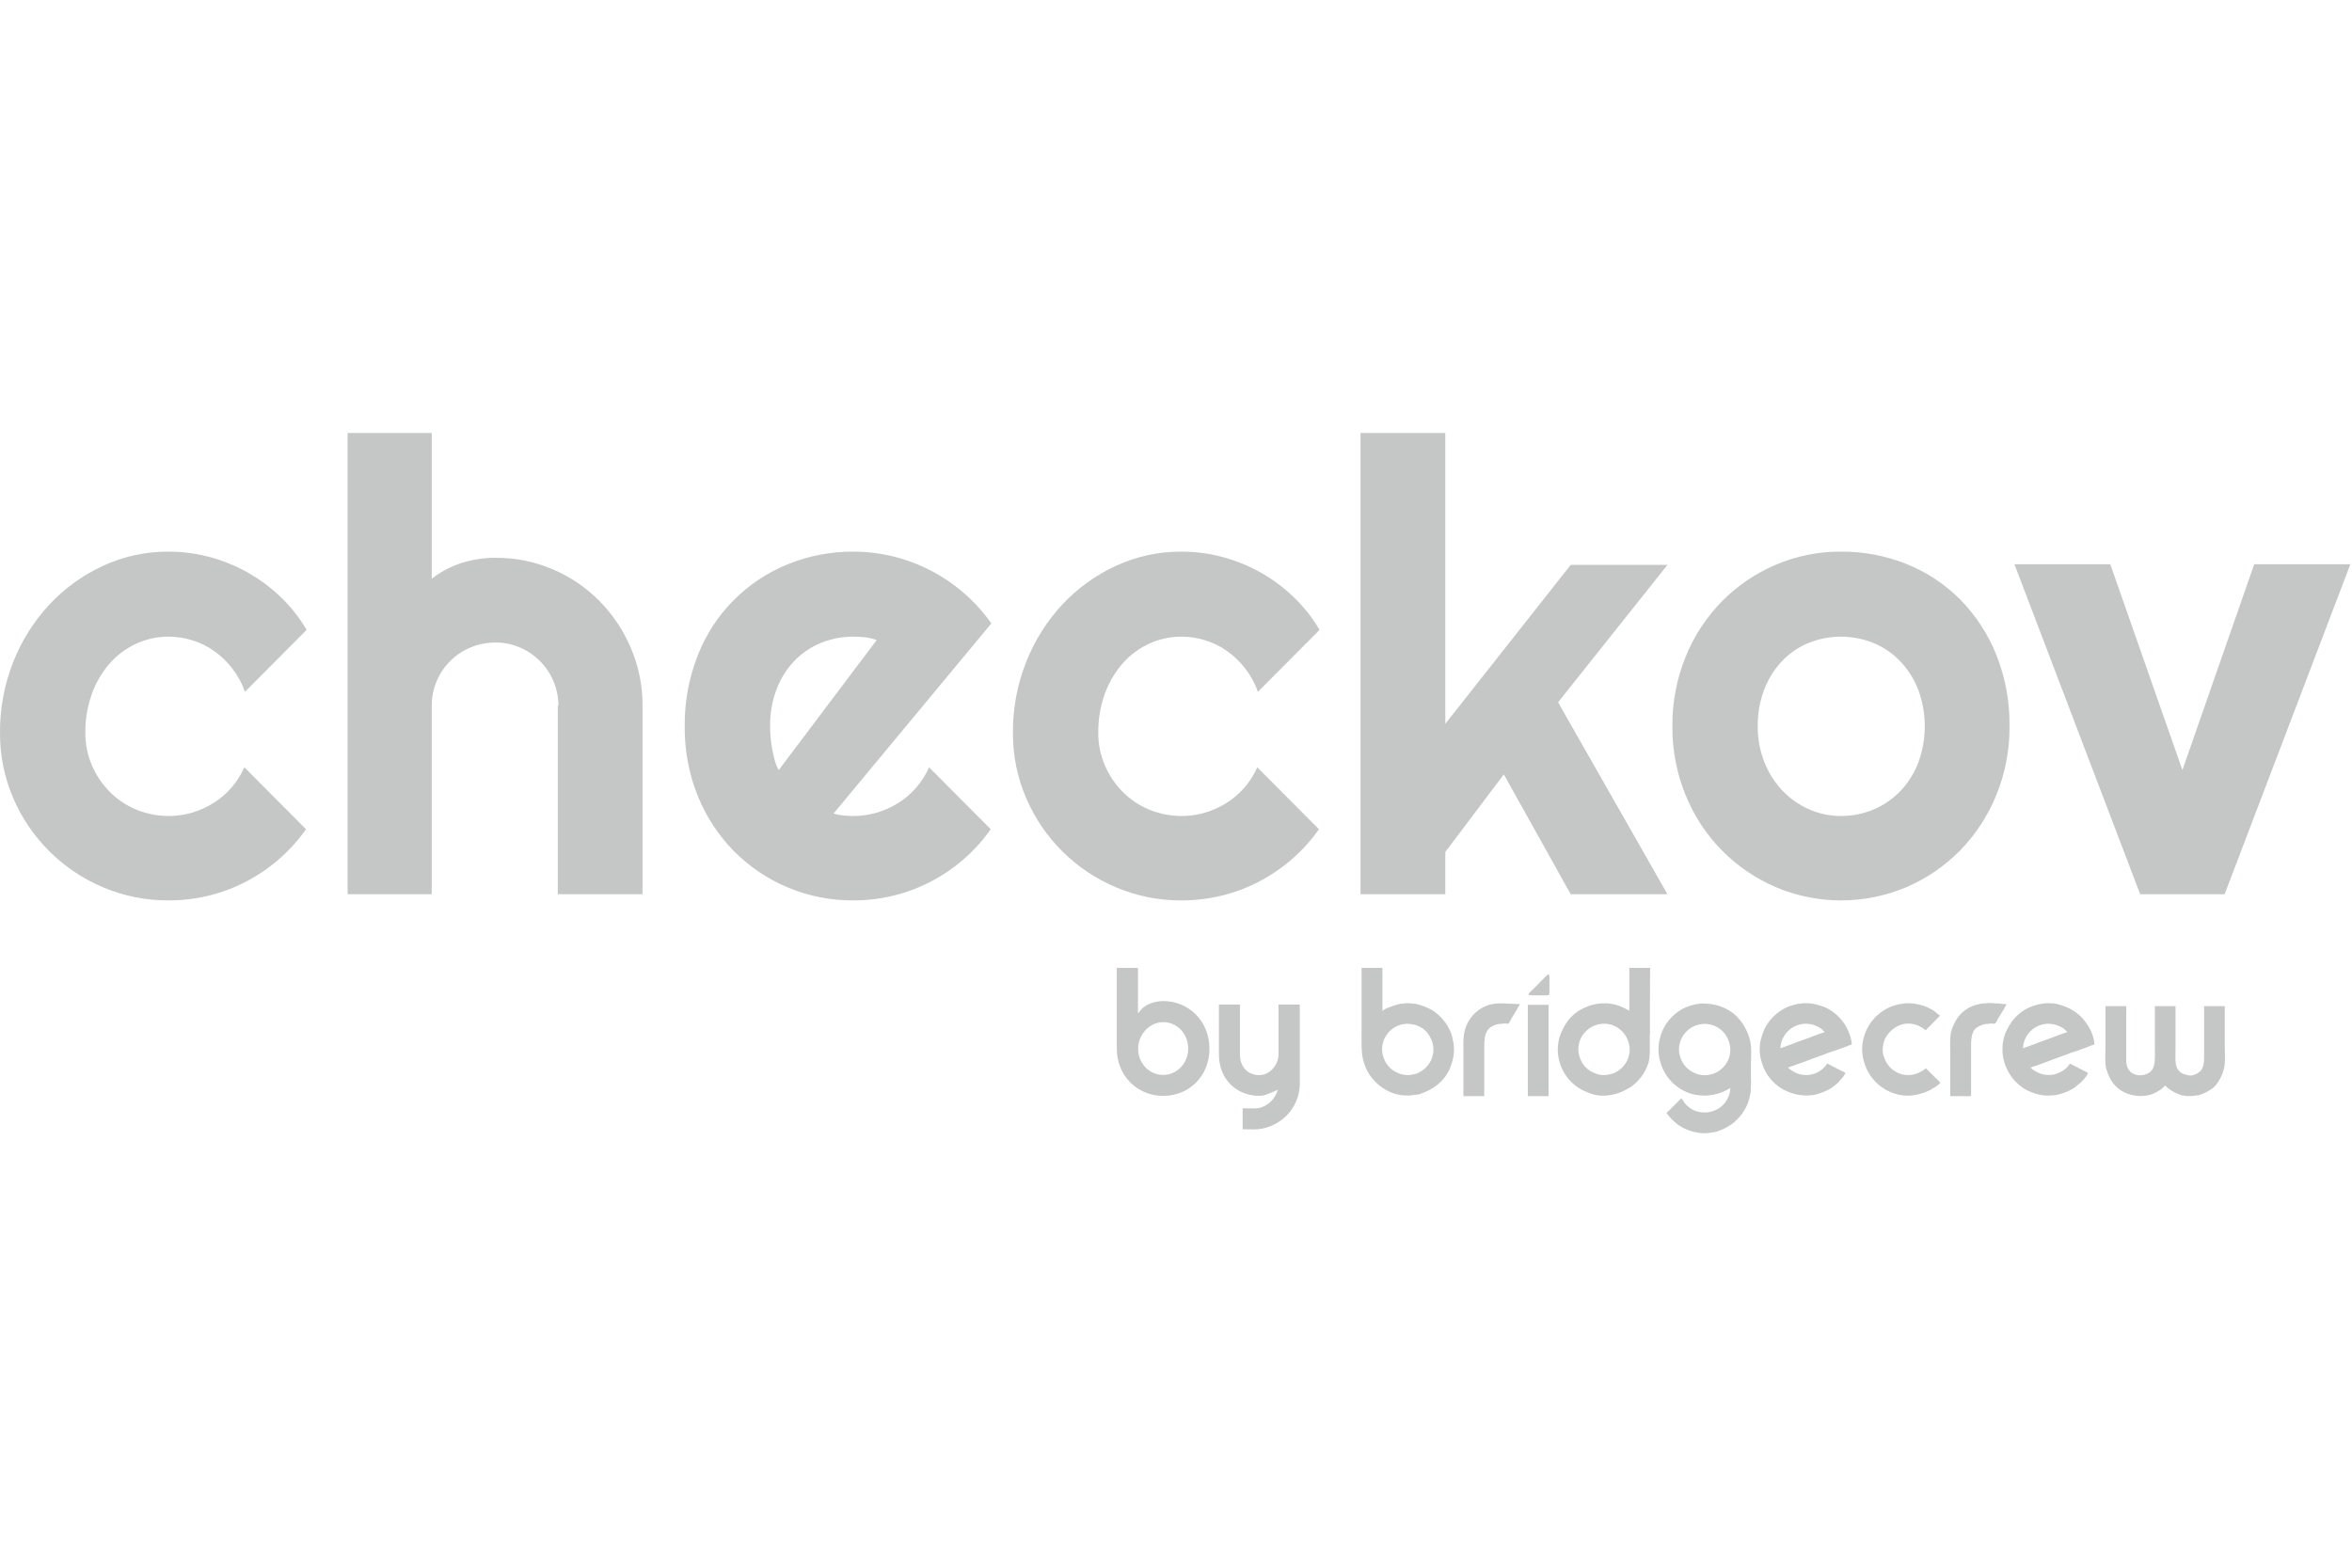
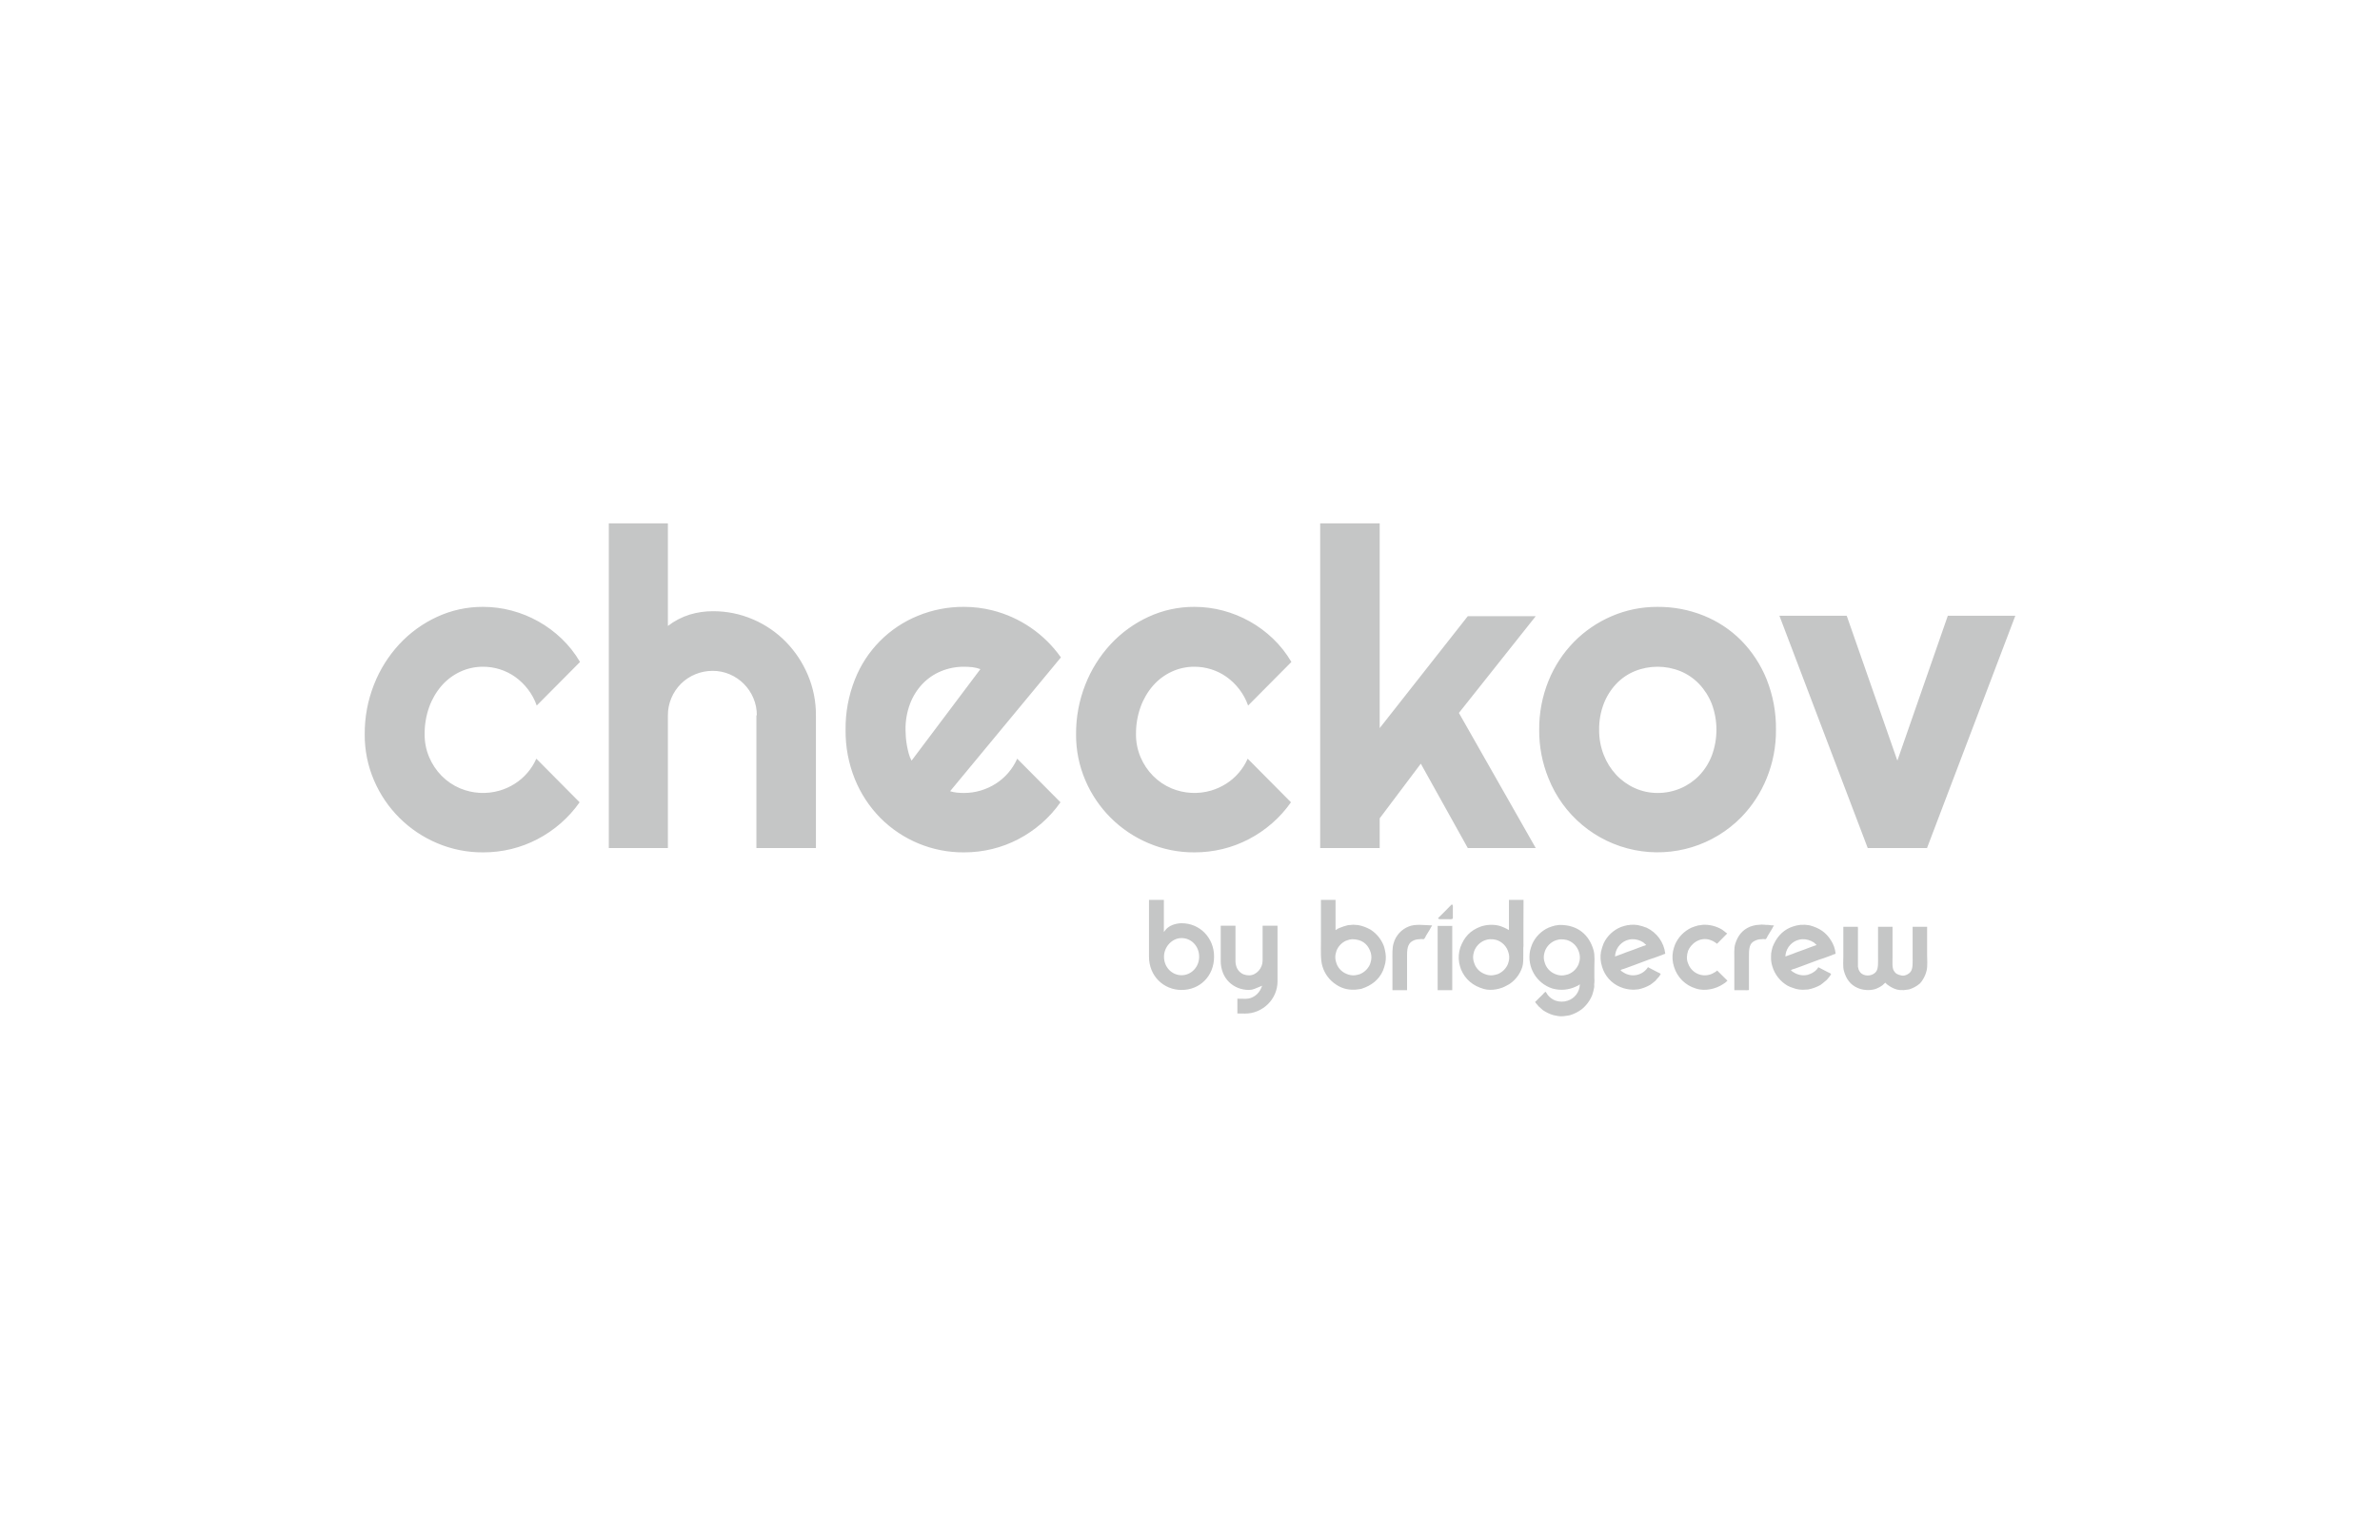
- <svg xmlns="http://www.w3.org/2000/svg" width="120" height="80" viewBox="0 0 868 259" fill="none">
-   <path fill-rule="evenodd" clip-rule="evenodd" d="M820.992 170.248H789.831L743.431 48.448H778.8L805.41 124.417L831.91 48.448H867.393L820.992 170.248ZM723.415 154.048C717.775 159.792 711.074 164.388 703.683 167.581C696.024 170.845 687.785 172.528 679.46 172.528C671.134 172.528 662.895 170.845 655.236 167.581C640.153 161.092 628.24 148.913 622.084 133.69C618.782 125.627 617.12 116.986 617.194 108.273C617.11 99.467 618.772 90.732 622.084 82.573C625.164 74.962 629.704 68.027 635.447 62.159C641.107 56.424 647.828 51.844 655.236 48.675C662.868 45.397 671.096 43.732 679.402 43.785C687.719 43.723 695.967 45.287 703.683 48.391C711.08 51.364 717.794 55.813 723.415 61.465C729.15 67.306 733.673 74.225 736.721 81.822C740.071 90.23 741.733 99.215 741.61 108.265C741.684 116.978 740.021 125.618 736.72 133.682C733.636 141.262 729.118 148.175 723.415 154.043V154.048ZM707.891 94.677C706.369 90.793 704.11 87.24 701.238 84.214C698.462 81.317 695.112 79.031 691.401 77.504C683.703 74.395 675.099 74.395 667.401 77.504C663.702 79.022 660.369 81.309 657.621 84.214C654.784 87.245 652.563 90.798 651.082 94.677C649.438 99.017 648.628 103.628 648.693 108.268C648.651 112.74 649.461 117.178 651.082 121.346C652.58 125.216 654.799 128.767 657.621 131.809C660.386 134.765 663.71 137.142 667.401 138.803C671.169 140.513 675.263 141.386 679.401 141.362C683.522 141.387 687.604 140.575 691.401 138.974C695.097 137.42 698.443 135.138 701.238 132.264C704.127 129.251 706.388 125.695 707.891 121.801C711.151 113.054 711.151 103.424 707.891 94.677ZM579.665 170.248L554.986 126.009L533.378 154.665V170.245H502.103V0H533.378V107.358L579.665 48.675H615.375L575.002 99.397L615.375 170.248H579.665ZM459.565 86.948C457.676 84.49 455.434 82.325 452.912 80.523C450.463 78.787 447.757 77.445 444.894 76.543C442.025 75.635 439.033 75.175 436.023 75.178C431.879 75.155 427.782 76.048 424.023 77.793C420.285 79.526 416.953 82.025 414.243 85.128C411.388 88.424 409.17 92.222 407.703 96.328C406.064 100.925 405.256 105.778 405.315 110.658C405.288 114.76 406.104 118.823 407.71 122.597C409.254 126.241 411.473 129.559 414.25 132.378C417.042 135.202 420.366 137.445 424.03 138.978C430.617 141.709 437.939 142.111 444.785 140.115C447.57 139.289 450.229 138.084 452.685 136.533C455.155 134.975 457.379 133.058 459.285 130.846C461.219 128.61 462.809 126.1 464.005 123.397L486.75 146.256C483.893 150.324 480.552 154.028 476.799 157.288C473.082 160.522 468.998 163.308 464.63 165.588C460.27 167.863 455.649 169.6 450.87 170.762C446.011 171.942 441.028 172.534 436.028 172.525C427.728 172.578 419.504 170.933 411.862 167.692C396.96 161.431 385.073 149.624 378.71 134.765C375.428 127.154 373.763 118.944 373.82 110.655C373.75 101.703 375.411 92.821 378.71 84.499C381.8 76.656 386.332 69.462 392.073 63.289C397.68 57.291 404.401 52.443 411.862 49.016C419.437 45.522 427.687 43.736 436.028 43.785C441.076 43.781 446.103 44.431 450.983 45.718C460.839 48.312 469.876 53.359 477.254 60.389C481.052 64.01 484.325 68.144 486.978 72.671L464.232 95.53C463.145 92.438 461.571 89.54 459.57 86.944L459.565 86.948ZM311.265 141.195C312.476 141.309 313.689 141.366 314.904 141.366C317.868 141.376 320.818 140.955 323.661 140.115C326.446 139.289 329.105 138.084 331.561 136.533C334.031 134.975 336.255 133.058 338.161 130.846C340.094 128.61 341.685 126.1 342.88 123.397L365.626 146.256C362.769 150.324 359.428 154.028 355.675 157.288C351.958 160.522 347.874 163.308 343.506 165.588C339.145 167.863 334.525 169.6 329.745 170.762C324.887 171.942 319.904 172.534 314.904 172.525C306.744 172.578 298.655 171.007 291.109 167.902C283.563 164.798 276.71 160.223 270.949 154.443C265.208 148.617 260.668 141.72 257.586 134.143C254.255 125.929 252.593 117.134 252.696 108.271C252.583 99.241 254.245 90.276 257.586 81.886C260.553 74.354 265.022 67.505 270.721 61.757C276.421 56.009 283.231 51.481 290.737 48.45C298.408 45.316 306.624 43.73 314.91 43.785C319.933 43.778 324.937 44.389 329.81 45.604C339.45 47.995 348.378 52.654 355.853 59.194C359.625 62.472 362.986 66.195 365.861 70.282L307.633 140.451C308.816 140.825 310.036 141.073 311.271 141.191L311.265 141.195ZM323.547 76.428C322.172 75.915 320.74 75.571 319.282 75.405C317.828 75.251 316.366 75.175 314.904 75.178C310.789 75.152 306.71 75.945 302.904 77.509C299.215 79.02 295.884 81.286 293.123 84.162C290.282 87.165 288.062 90.701 286.592 94.565C284.943 98.941 284.133 103.589 284.204 108.265C284.204 109.402 284.261 110.691 284.374 112.131C284.487 113.571 284.677 115.031 284.943 116.51C285.21 117.988 285.532 119.409 285.91 120.774C286.249 122.044 286.745 123.267 287.388 124.414L323.547 76.428ZM205.846 100.648H206.074C206.089 97.542 205.47 94.465 204.254 91.607C201.892 86.005 197.446 81.54 191.854 79.154C189.017 77.935 185.958 77.315 182.87 77.334C179.708 77.315 176.575 77.934 173.658 79.154C168.007 81.489 163.509 85.966 161.148 91.607C159.931 94.465 159.312 97.542 159.328 100.648V170.248H128.285V0H159.332V53.793C162.772 51.13 166.663 49.108 170.819 47.822C174.73 46.651 178.791 46.057 182.874 46.059C190.143 46.011 197.344 47.463 204.027 50.324C210.478 53.069 216.331 57.048 221.256 62.038C226.182 67.058 230.117 72.961 232.856 79.438C235.713 86.142 237.165 93.361 237.121 100.648V170.248H205.846V100.648ZM85.751 86.944C83.862 84.486 81.621 82.321 79.098 80.519C76.649 78.783 73.944 77.441 71.08 76.539C68.211 75.631 65.219 75.17 62.21 75.173C58.066 75.15 53.969 76.043 50.21 77.788C46.472 79.521 43.14 82.02 40.429 85.123C37.574 88.418 35.356 92.216 33.89 96.323C32.251 100.92 31.443 105.773 31.502 110.653C31.473 114.755 32.286 118.819 33.89 122.594C35.433 126.238 37.652 129.556 40.429 132.375C43.222 135.199 46.546 137.442 50.21 138.975C56.797 141.707 64.119 142.108 70.965 140.112C73.75 139.286 76.409 138.081 78.865 136.53C81.335 134.972 83.559 133.055 85.465 130.843C87.398 128.607 88.989 126.097 90.185 123.394L112.93 146.253C110.073 150.321 106.732 154.025 102.979 157.285C99.262 160.519 95.178 163.305 90.81 165.585C86.45 167.862 81.83 169.601 77.051 170.765C72.192 171.944 67.21 172.534 62.21 172.523C53.909 172.576 45.685 170.932 38.043 167.69C23.142 161.429 11.255 149.623 4.892 134.765C1.61 127.154 -0.055 118.944 0.002 110.655C-0.068 101.702 1.592 92.82 4.892 84.498C7.981 76.655 12.514 69.46 18.255 63.288C23.862 57.291 30.583 52.443 38.043 49.016C45.618 45.522 53.868 43.736 62.21 43.785C67.258 43.781 72.284 44.431 77.165 45.718C87.02 48.312 96.058 53.359 103.436 60.389C107.234 64.01 110.507 68.144 113.16 72.671L90.41 95.53C89.324 92.438 87.751 89.54 85.751 86.944ZM502.497 197.436H510.172V213.277H510.234C510.914 212.739 511.683 212.323 512.505 212.049C513.86 211.49 515.256 211.039 516.681 210.698L518.154 210.575C519.069 210.419 520.003 210.419 520.917 210.575L522.022 210.637C524.353 211.084 526.594 211.914 528.654 213.093C531.778 215.126 534.184 218.09 535.531 221.566C535.787 222.329 535.992 223.109 536.145 223.899C536.681 226.071 536.744 228.332 536.329 230.53C536.026 231.891 535.615 233.225 535.101 234.521C533.007 239.29 529.072 242.35 523.864 244.038C523.099 244.287 522.38 244.216 521.531 244.407C520.8 244.521 520.06 244.562 519.321 244.53C516.193 244.572 513.127 243.65 510.541 241.889C507.109 239.708 504.563 236.379 503.357 232.495C502.212 229.022 502.497 224.127 502.497 219.601V197.436ZM601.29 197.436H608.965C608.945 203.063 608.925 208.691 608.904 214.321V219.847C608.973 220.788 608.953 221.734 608.842 222.671V225.68C608.842 228.153 608.917 230.772 608.29 232.68C607.132 236.253 604.821 239.341 601.72 241.461C601.191 241.832 600.628 242.038 600.062 242.382C597.445 243.971 592.333 245.347 588.15 244.162C582.326 242.513 578.331 239.143 576.116 233.908C575.702 232.768 575.373 231.598 575.134 230.408C574.67 227.717 574.881 224.953 575.748 222.364C577.795 216.864 580.928 213.473 586.431 211.435C589.518 210.39 592.833 210.22 596.01 210.944C597.865 211.486 599.64 212.271 601.29 213.277V197.436V197.436ZM571.143 199.892H571.51C571.583 199.964 571.645 200.047 571.694 200.137C571.857 200.631 571.9 201.158 571.817 201.672V205.847C571.817 206.453 571.967 207.269 571.51 207.447C570.974 207.611 570.407 207.653 569.852 207.57H565.493C564.95 207.57 563.912 207.542 564.142 206.894L565.984 205.114L571.143 199.892ZM547.749 244.775H540.074V229.302C540.074 226.071 539.883 222.635 540.688 220.154C541.244 218.171 542.255 216.344 543.641 214.82C545.027 213.296 546.749 212.115 548.67 211.373C552.129 209.963 556.68 210.709 560.889 210.821V210.944C560.439 211.582 560.048 212.26 559.722 212.97C559.08 214.017 558.401 215.116 557.757 216.163C557.431 216.693 557.039 218.054 556.284 218.063C555.659 217.918 555.009 217.918 554.384 218.063L553.284 218.124C551.959 218.296 550.707 218.827 549.662 219.66C547.585 221.723 547.762 224.64 547.762 228.747V244.775H547.749ZM719.731 244.775V229.118C719.731 226.14 719.481 222.786 720.222 220.461C721.595 216.152 723.97 213.168 727.959 211.496C728.978 211.126 730.025 210.839 731.09 210.637L732.69 210.514C733.604 210.366 734.534 210.346 735.453 210.452C736.264 210.627 737.302 210.452 738.153 210.637C738.945 210.765 739.746 210.826 740.548 210.821V210.882C740.188 211.383 739.879 211.919 739.627 212.482C738.827 213.767 738.027 215.123 737.232 216.411C736.932 216.895 736.632 218.047 735.943 218.069C735.318 217.924 734.668 217.924 734.043 218.069L732.877 218.13C731.667 218.332 730.516 218.793 729.5 219.481C727.342 221.055 727.412 224.181 727.412 227.955V244.717C726.599 244.842 725.774 244.863 724.956 244.778H719.737L719.731 244.775ZM665.085 210.514C666.375 210.406 667.673 210.447 668.953 210.637C670.568 210.967 672.15 211.44 673.681 212.049C676.336 213.3 678.627 215.209 680.335 217.595C682.044 219.98 683.114 222.764 683.443 225.68C682.83 225.848 682.234 226.074 681.663 226.355C680.313 226.915 678.913 227.29 677.61 227.829C676.789 228.169 675.982 228.285 675.154 228.629C672.484 229.729 669.598 230.597 666.927 231.699C665.19 232.415 663.396 232.907 661.708 233.599C661.064 233.73 660.443 233.958 659.866 234.275H659.927C660.335 234.759 660.836 235.156 661.401 235.441C662.478 236.144 663.686 236.621 664.953 236.843C666.219 237.064 667.518 237.026 668.769 236.731C671.068 236.153 673.064 234.727 674.356 232.74C675.971 233.616 677.692 234.464 679.33 235.319C679.771 235.549 680.943 235.942 681.049 236.424C680.755 236.756 680.507 237.126 680.312 237.524C679.872 238.149 679.228 238.647 678.777 239.243C678.66 239.446 678.515 239.632 678.347 239.796C677.46 240.468 676.66 241.282 675.707 241.883C673.742 243.031 671.608 243.86 669.383 244.339L667.909 244.462C667.36 244.543 666.804 244.564 666.251 244.524C664.012 244.471 661.803 243.991 659.743 243.111C657.464 242.164 655.427 240.718 653.78 238.88C652.133 237.041 650.919 234.858 650.226 232.489C649.387 229.936 649.197 227.214 649.673 224.569C650.024 223.06 650.497 221.581 651.086 220.148C652.944 216.305 656.159 213.286 660.111 211.674C661.253 211.263 662.422 210.935 663.611 210.692C664.108 210.693 664.603 210.633 665.085 210.514V210.514ZM702.907 210.514C706.589 210.273 710.256 211.174 713.407 213.093C714.323 213.67 715.07 214.501 715.986 215.057V215.119H715.924L710.644 220.461C710.299 220.24 709.97 219.993 709.661 219.724C708.846 219.172 707.958 218.737 707.021 218.434C701.496 216.628 696.881 220.568 695.421 224.145C695.077 225.219 694.87 226.333 694.807 227.46C694.778 228.688 695.03 229.906 695.543 231.022C696.032 232.307 696.8 233.467 697.792 234.419C698.784 235.37 699.975 236.09 701.28 236.524C702.584 236.959 703.968 237.099 705.333 236.933C706.697 236.767 708.008 236.3 709.17 235.565C709.75 235.301 710.272 234.927 710.71 234.465H710.772V234.526L716.113 239.807V239.865H716.052C715.361 240.607 714.551 241.229 713.657 241.707C710.392 243.88 704.643 245.612 699.535 243.918C696.829 243.126 694.363 241.673 692.358 239.69C690.354 237.707 688.875 235.256 688.054 232.559C687.185 229.95 686.994 227.162 687.501 224.459C687.743 223.31 688.071 222.181 688.483 221.082C690.138 217.115 693.201 213.901 697.083 212.056C698.281 211.562 699.512 211.152 700.767 210.828C701.489 210.784 702.206 210.679 702.91 210.514H702.907ZM754.607 210.514C756.146 210.401 757.694 210.484 759.212 210.759C764.551 212.144 768.012 214.615 770.571 218.741C771.916 220.828 772.738 223.208 772.966 225.68C772.186 225.902 771.426 226.189 770.694 226.539C769.344 227.099 767.945 227.474 766.642 228.013C765.821 228.352 765.007 228.472 764.186 228.813C761.515 229.913 758.629 230.782 755.958 231.883C754.444 232.508 752.878 232.938 751.414 233.541C750.706 233.685 750.023 233.933 749.388 234.278H749.45C749.892 234.795 750.437 235.213 751.05 235.506C752.118 236.177 753.307 236.63 754.55 236.841C755.794 237.052 757.066 237.015 758.295 236.734C760.515 236.112 762.936 234.61 763.883 232.743C765.505 233.623 767.247 234.443 768.856 235.322C769.301 235.564 770.473 235.922 770.575 236.427C770.319 236.754 770.093 237.103 769.9 237.471C769.5 238.047 768.978 238.561 768.549 239.128C768.243 239.48 767.892 239.79 767.505 240.049C766.685 240.669 765.948 241.449 765.049 242.014C763.028 243.169 760.828 243.98 758.541 244.414L757.436 244.475C755.043 244.753 752.617 244.436 750.375 243.554C749.467 243.257 748.584 242.889 747.734 242.454C743.841 240.218 740.961 236.568 739.691 232.262C739.177 230.635 738.948 228.932 739.016 227.227C739.036 226.654 739.056 226.081 739.077 225.508C739.256 224.323 739.524 223.153 739.877 222.008C741.73 217.418 744.626 213.896 749.087 211.938C750.205 211.486 751.354 211.119 752.526 210.838L754.607 210.514ZM627.693 210.575C637.757 210.383 643.56 216.128 645.745 223.775C646.516 226.475 646.213 229.996 646.175 233.17V238.511C646.258 239.328 646.258 240.15 646.175 240.967C645.975 241.844 646.247 242.667 646.052 243.485C645.822 244.777 645.494 246.05 645.069 247.292C643.874 250.325 641.88 252.977 639.298 254.967C637.542 256.233 635.593 257.207 633.526 257.852C632.726 258.113 631.965 258.08 631.07 258.282C629.752 258.516 628.404 258.537 627.079 258.344L624.562 257.852C622.644 257.267 620.823 256.398 619.162 255.274C618.792 255.014 618.474 254.621 618.118 254.353C617.274 253.707 616.53 252.942 615.907 252.081C615.536 251.762 615.242 251.363 615.048 250.914C615.607 250.474 616.121 249.981 616.583 249.441C617.401 248.641 618.22 247.841 619.039 247.041C619.468 246.471 619.987 245.973 620.574 245.567V245.629C620.983 246.154 621.352 246.708 621.679 247.287C622.734 248.596 624.108 249.612 625.67 250.234C627.773 250.974 630.062 250.995 632.178 250.295C633.992 249.704 635.58 248.567 636.723 247.04C637.866 245.512 638.509 243.668 638.564 241.761H638.503C637.904 242.22 637.243 242.591 636.538 242.861C632.669 244.704 628.261 245.075 624.138 243.905C621.457 243.084 619.022 241.611 617.05 239.618C615.078 237.624 613.631 235.173 612.838 232.484C611.981 229.762 611.833 226.867 612.409 224.072C612.698 222.902 613.068 221.753 613.514 220.634C615.227 216.775 618.312 213.689 622.171 211.976C623.289 211.525 624.438 211.157 625.61 210.876L627.693 210.575ZM563.836 211.065H571.51V244.775H563.835V211.065H563.836ZM777.017 211.557H784.631C784.738 212.227 784.758 212.908 784.692 213.583V232.433C784.795 232.883 784.898 233.333 784.999 233.784C785.297 234.666 785.827 235.45 786.534 236.055C789.064 237.931 792.964 237.102 794.394 234.827C795.471 233.113 795.253 230.079 795.253 227.275V211.558H802.867V227.399C802.867 229.913 802.579 232.985 803.542 234.583C804.505 236.181 805.551 236.645 807.656 237.1C809.524 237.505 811.756 236.034 812.384 235.135C813.655 233.324 813.428 230.478 813.428 227.399V211.558H821.041V225.987C821.041 228.578 821.341 232.242 820.796 234.399C820.387 236.241 819.637 237.99 818.585 239.556C818.187 240.239 817.691 240.86 817.112 241.398C815.517 242.716 813.684 243.717 811.712 244.345C810.981 244.562 810.312 244.479 809.502 244.652C808.957 244.764 808.396 244.785 807.844 244.714H806.8C806.322 244.607 805.764 244.607 805.265 244.468C803.723 244.052 802.267 243.366 800.965 242.442C800.243 242.023 799.6 241.482 799.065 240.842C799.04 240.856 799.019 240.878 799.004 240.903L797.591 242.192C796.36 243.1 794.992 243.804 793.539 244.28C790.538 245.054 787.366 244.817 784.513 243.605C780.699 241.936 778.536 238.989 777.329 234.705C776.717 232.527 777.022 229.357 777.022 226.723V211.558L777.017 211.557ZM518.83 218.065C518.408 218.174 517.976 218.235 517.54 218.249C516.894 218.411 516.259 218.616 515.64 218.863C513.361 219.914 511.579 221.807 510.666 224.144C510.456 224.745 510.292 225.361 510.175 225.986C509.944 227.297 510.028 228.643 510.421 229.915C510.765 231.31 511.433 232.605 512.371 233.693C513.309 234.782 514.492 235.633 515.821 236.178C517.219 236.832 518.765 237.108 520.303 236.978C521.156 236.863 521.998 236.679 522.821 236.426C525.222 235.503 527.162 233.67 528.221 231.326C528.514 230.569 528.739 229.788 528.896 228.992C529.181 227.263 528.946 225.488 528.221 223.892C526.732 220.38 523.858 218.059 518.83 218.065ZM591.22 218.065C590.899 218.146 590.569 218.187 590.238 218.188C589.547 218.337 588.87 218.542 588.212 218.802C587.014 219.339 585.935 220.11 585.039 221.069C584.143 222.028 583.447 223.157 582.993 224.389C582.85 224.983 582.707 225.577 582.563 226.17C582.353 227.53 582.479 228.922 582.931 230.222C583.316 231.579 584.009 232.828 584.957 233.873C585.905 234.917 587.082 235.727 588.396 236.24C589.742 236.852 591.223 237.105 592.696 236.976C593.612 236.846 594.515 236.641 595.396 236.362C597.755 235.418 599.651 233.587 600.676 231.262C600.936 230.584 601.142 229.886 601.29 229.175C601.545 227.804 601.461 226.392 601.045 225.061C600.622 223.473 599.794 222.021 598.643 220.848C597.491 219.675 596.055 218.821 594.475 218.368C593.412 218.104 592.314 218.001 591.22 218.065V218.065ZM665.76 218.065C665.439 218.147 665.109 218.188 664.778 218.188C664.132 218.323 663.496 218.508 662.878 218.74C661.21 219.43 659.774 220.583 658.741 222.063C657.707 223.542 657.119 225.287 657.045 227.091H657.107C657.38 226.955 657.669 226.852 657.966 226.784C658.827 226.428 659.759 226.177 660.666 225.802C663.558 224.607 666.678 223.682 669.566 222.486C670.41 222.137 671.283 221.894 672.083 221.565C672.556 221.472 673.012 221.307 673.434 221.074C672.877 220.712 672.45 220.108 671.899 219.723C670.081 218.533 667.931 217.952 665.76 218.065V218.065ZM755.282 218.065C754.981 218.143 754.672 218.185 754.361 218.188C753.65 218.337 752.952 218.542 752.273 218.802C750.64 219.509 749.239 220.662 748.229 222.127C747.219 223.593 746.642 225.313 746.563 227.091H746.624C746.957 226.93 747.308 226.807 747.668 226.723C748.529 226.367 749.461 226.115 750.368 225.74C753.2 224.571 756.257 223.652 759.087 222.486C759.996 222.111 760.927 221.858 761.787 221.504C762.197 221.423 762.59 221.278 762.954 221.074C762.454 220.749 762.093 220.191 761.603 219.846C759.745 218.582 757.527 217.957 755.282 218.065V218.065ZM628.368 218.126C628.047 218.207 627.717 218.248 627.385 218.249C626.694 218.399 626.017 218.604 625.359 218.863C623.035 219.89 621.205 221.786 620.259 224.144C620.018 224.845 619.834 225.563 619.706 226.293C619.508 227.548 619.613 228.832 620.013 230.038C620.377 231.443 621.067 232.742 622.027 233.83C622.987 234.918 624.191 235.765 625.539 236.301C626.887 236.905 628.367 237.159 629.839 237.038C630.755 236.909 631.658 236.703 632.539 236.424C634.941 235.461 636.862 233.584 637.881 231.205C638.112 230.586 638.296 229.951 638.433 229.305C638.701 227.829 638.596 226.31 638.126 224.885C637.678 223.346 636.845 221.947 635.706 220.819C634.568 219.691 633.161 218.871 631.618 218.437C630.556 218.172 629.461 218.068 628.368 218.127V218.126ZM429.247 244.665C426.969 244.678 424.712 244.238 422.606 243.37C420.559 242.529 418.699 241.289 417.135 239.723C415.571 238.156 414.335 236.294 413.498 234.245C412.584 232.011 412.127 229.617 412.153 227.204V197.444H419.968V214.265L420.859 213.143C421.321 212.57 421.865 212.068 422.473 211.654C423.12 211.209 423.819 210.844 424.553 210.566C425.314 210.278 426.098 210.058 426.897 209.907C427.672 209.758 428.458 209.681 429.247 209.678C431.536 209.663 433.805 210.109 435.918 210.988C437.948 211.838 439.789 213.081 441.336 214.645C442.899 216.244 444.141 218.128 444.996 220.194C445.908 222.417 446.365 224.8 446.341 227.203C446.37 229.642 445.913 232.063 444.996 234.323C444.152 236.384 442.909 238.257 441.339 239.837C439.789 241.373 437.948 242.584 435.924 243.4C433.801 244.25 431.534 244.68 429.247 244.665V244.665ZM429.247 217.465C427.994 217.461 426.758 217.745 425.632 218.295C424.529 218.832 423.536 219.57 422.703 220.47C421.867 221.377 421.202 222.43 420.743 223.575C420.274 224.728 420.032 225.961 420.032 227.206C420.021 228.519 420.262 229.821 420.742 231.043C421.193 232.187 421.862 233.233 422.71 234.123C423.546 234.994 424.544 235.695 425.647 236.187C426.781 236.688 428.007 236.947 429.247 236.947C430.487 236.947 431.713 236.688 432.847 236.187C433.95 235.695 434.948 234.994 435.784 234.123C436.633 233.231 437.305 232.187 437.766 231.046C438.257 229.826 438.505 228.521 438.494 227.206C438.504 225.886 438.256 224.577 437.766 223.352C437.308 222.202 436.636 221.15 435.784 220.252C434.948 219.382 433.948 218.686 432.843 218.202C431.709 217.709 430.484 217.458 429.247 217.465ZM458.595 257.004V249.252L462.978 249.309C463.879 249.311 464.774 249.162 465.625 248.868C467.299 248.288 468.767 247.23 469.846 245.825C470.387 245.124 470.83 244.354 471.166 243.535L471.616 242.435L470.509 242.897C469.546 243.297 468.568 243.697 467.573 244.097C466.678 244.466 465.721 244.658 464.753 244.664C462.769 244.676 460.801 244.312 458.953 243.589C457.187 242.893 455.576 241.854 454.213 240.533C452.826 239.162 451.737 237.52 451.013 235.709C450.21 233.669 449.813 231.492 449.844 229.3V210.98H457.595V229.3C457.574 230.439 457.765 231.572 458.159 232.641C458.501 233.546 459.025 234.371 459.699 235.065C460.345 235.715 461.126 236.216 461.987 236.532C462.873 236.853 463.809 237.013 464.751 237.007C465.721 237.009 466.677 236.777 467.538 236.331C468.392 235.894 469.156 235.301 469.79 234.582C470.428 233.859 470.935 233.031 471.29 232.135C471.653 231.234 471.84 230.271 471.84 229.3V210.98H479.687V240.232C479.679 242.483 479.211 244.709 478.312 246.773C477.441 248.773 476.194 250.587 474.639 252.117C473.071 253.649 471.231 254.875 469.213 255.733C467.121 256.621 464.87 257.072 462.597 257.058L458.595 257.004Z" fill="#C5C6C6" />
+ <svg xmlns="http://www.w3.org/2000/svg" width="170" height="110" viewBox="0 0 1250 258.938">
+   <defs>
+     <style>
+       .cls-1 {
+         fill: #c5c6c6;
+         fill-rule: evenodd;
+       }
+     </style>
+   </defs>
+   <path id="logo-checkov-by-bc" class="cls-1" d="M1005.62,170.552H974.479L928.1,48.536h35.35l26.6,76.1,26.49-76.1H1052ZM908.1,154.323a61.628,61.628,0,0,1-101.278-20.394,65.848,65.848,0,0,1-4.887-25.462,66.9,66.9,0,0,1,4.887-25.746,63.076,63.076,0,0,1,13.356-20.45,62.117,62.117,0,0,1,19.779-13.508,60.119,60.119,0,0,1,24.153-4.9,63.618,63.618,0,0,1,24.268,4.614,58.665,58.665,0,0,1,19.722,13.1,62.153,62.153,0,0,1,13.3,20.393,69.176,69.176,0,0,1,4.886,26.49,65.87,65.87,0,0,1-4.887,25.462,63.737,63.737,0,0,1-13.3,20.4v0ZM892.583,94.847a32.39,32.39,0,0,0-6.65-10.482,28.774,28.774,0,0,0-9.831-6.722,31.958,31.958,0,0,0-23.988,0,28.178,28.178,0,0,0-9.774,6.722A32.085,32.085,0,0,0,835.8,94.847a37.051,37.051,0,0,0-2.388,13.615,35.3,35.3,0,0,0,2.388,13.1,32.854,32.854,0,0,0,6.536,10.482,30.547,30.547,0,0,0,9.774,7.006,28.567,28.567,0,0,0,11.994,2.564,30.348,30.348,0,0,0,11.994-2.392,29.852,29.852,0,0,0,9.831-6.722,31.574,31.574,0,0,0,6.65-10.482A38.991,38.991,0,0,0,892.583,94.847ZM764.425,170.552l-24.666-44.317-21.6,28.707v15.607H686.9V0h31.259V107.55l46.262-58.787h35.691L759.764,99.575l40.352,70.977H764.425ZM644.389,87.1a31.463,31.463,0,0,0-6.65-6.437,28.811,28.811,0,0,0-8.014-3.987,29.212,29.212,0,0,0-8.866-1.368,28.063,28.063,0,0,0-11.993,2.62,29.4,29.4,0,0,0-9.775,7.348,35.251,35.251,0,0,0-6.537,11.22,41.354,41.354,0,0,0-2.387,14.355,30.1,30.1,0,0,0,2.394,11.961,31.438,31.438,0,0,0,6.537,9.8,30.049,30.049,0,0,0,9.775,6.612,31.234,31.234,0,0,0,20.744,1.139,31.6,31.6,0,0,0,7.895-3.589,29.436,29.436,0,0,0,6.6-5.7,29.89,29.89,0,0,0,4.717-7.462l22.733,22.9a61.258,61.258,0,0,1-9.945,11.051,62.779,62.779,0,0,1-12.163,8.315,60.673,60.673,0,0,1-13.753,5.183,62.245,62.245,0,0,1-14.834,1.766,60.762,60.762,0,0,1-24.153-4.841,62.362,62.362,0,0,1-33.134-32.986,60.059,60.059,0,0,1-4.888-24.153,69.754,69.754,0,0,1,4.888-26.2A67.59,67.59,0,0,1,576.932,63.4a63.179,63.179,0,0,1,19.779-14.3,56.761,56.761,0,0,1,24.153-5.24A58.288,58.288,0,0,1,635.811,45.8a60.27,60.27,0,0,1,26.257,14.7,56.358,56.358,0,0,1,9.719,12.3L649.053,95.7a30.857,30.857,0,0,0-4.659-8.6ZM496.167,141.448q1.817,0.171,3.637.171a30.481,30.481,0,0,0,8.753-1.253,31.626,31.626,0,0,0,7.9-3.589,29.453,29.453,0,0,0,6.6-5.7,29.919,29.919,0,0,0,4.717-7.462l22.734,22.9a61.3,61.3,0,0,1-9.946,11.051,62.779,62.779,0,0,1-12.163,8.315,60.673,60.673,0,0,1-13.753,5.183,62.245,62.245,0,0,1-14.834,1.766,61.389,61.389,0,0,1-43.931-18.114,62.545,62.545,0,0,1-13.356-20.336,67.039,67.039,0,0,1-4.888-25.918,69.254,69.254,0,0,1,4.888-26.432,59.663,59.663,0,0,1,33.133-33.5,62.651,62.651,0,0,1,24.16-4.673A61.108,61.108,0,0,1,514.7,45.687a62.717,62.717,0,0,1,36.031,24.722l-58.2,70.294a17.635,17.635,0,0,0,3.636.742Zm12.276-64.883a17.973,17.973,0,0,0-4.263-1.025,40.833,40.833,0,0,0-4.376-.227,30.978,30.978,0,0,0-11.993,2.335,28.558,28.558,0,0,0-9.776,6.665,31.442,31.442,0,0,0-6.528,10.422,37.4,37.4,0,0,0-2.386,13.724q0,1.708.17,3.873t0.568,4.387q0.4,2.22.967,4.271a15.78,15.78,0,0,0,1.477,3.647ZM390.8,100.829h0.228a22.907,22.907,0,0,0-1.819-9.058A23.455,23.455,0,0,0,376.82,79.3a22.358,22.358,0,0,0-8.98-1.823,23.449,23.449,0,0,0-9.207,1.823,23.158,23.158,0,0,0-12.5,12.475,22.87,22.87,0,0,0-1.819,9.058v69.723H313.284V0h31.031V53.89A36.243,36.243,0,0,1,355.8,47.909a41.879,41.879,0,0,1,12.048-1.766,52.727,52.727,0,0,1,21.142,4.273,53.776,53.776,0,0,1,17.22,11.735A56.061,56.061,0,0,1,417.8,79.581a53.49,53.49,0,0,1,4.263,21.248v69.723H390.8V100.829ZM270.773,87.1a31.453,31.453,0,0,0-6.649-6.436,28.814,28.814,0,0,0-8.014-3.987,29.222,29.222,0,0,0-8.865-1.368,28.069,28.069,0,0,0-11.994,2.62,29.421,29.421,0,0,0-9.776,7.348A35.226,35.226,0,0,0,218.94,96.5a41.354,41.354,0,0,0-2.387,14.355,30.093,30.093,0,0,0,2.387,11.963,31.432,31.432,0,0,0,6.535,9.8,30.074,30.074,0,0,0,9.776,6.612A31.228,31.228,0,0,0,256,140.363a31.61,31.61,0,0,0,7.9-3.589,29.453,29.453,0,0,0,6.6-5.7,29.922,29.922,0,0,0,4.718-7.462l22.733,22.9a61.3,61.3,0,0,1-9.946,11.051,62.8,62.8,0,0,1-12.162,8.315,60.7,60.7,0,0,1-13.752,5.189,62.187,62.187,0,0,1-14.833,1.761,60.739,60.739,0,0,1-24.154-4.841,62.365,62.365,0,0,1-33.134-32.984,60.058,60.058,0,0,1-4.887-24.153,69.736,69.736,0,0,1,4.887-26.2A67.574,67.574,0,0,1,203.313,63.4a63.161,63.161,0,0,1,19.778-14.3,56.758,56.758,0,0,1,24.154-5.24A58.3,58.3,0,0,1,262.192,45.8a60.28,60.28,0,0,1,26.257,14.7,56.354,56.354,0,0,1,9.718,12.3L275.43,95.7A30.879,30.879,0,0,0,270.773,87.1ZM687.3,197.789h7.671v15.869h0.062a7.46,7.46,0,0,1,2.27-1.231,28.06,28.06,0,0,1,4.173-1.353l1.473-.123a8.2,8.2,0,0,1,2.761,0l1.105,0.062a21.475,21.475,0,0,1,6.628,2.46,17.8,17.8,0,0,1,6.873,8.488,18.312,18.312,0,0,1,.614,2.338,15.647,15.647,0,0,1,.184,6.642,26.526,26.526,0,0,1-1.227,4c-2.093,4.778-6.026,7.843-11.231,9.534-0.765.25-1.484,0.179-2.332,0.37a11.186,11.186,0,0,1-2.209.123,15.2,15.2,0,0,1-8.775-2.645,17.186,17.186,0,0,1-7.181-9.411c-1.144-3.479-.859-8.383-0.859-12.917v-22.2Zm98.74,0h7.671q-0.03,8.456-.061,16.915v5.535a14.856,14.856,0,0,1-.062,2.829v3.015c0,2.477.075,5.1-.551,7.012a17.005,17.005,0,0,1-6.567,8.8c-0.528.371-1.091,0.578-1.657,0.922-2.615,1.592-7.725,2.971-11.906,1.784-5.82-1.652-9.813-5.028-12.027-10.273a24.313,24.313,0,0,1-.982-3.506,16.569,16.569,0,0,1,.614-8.058c2.046-5.51,5.177-8.907,10.677-10.949a17.6,17.6,0,0,1,9.574-.491,21.9,21.9,0,0,1,5.277,2.337V197.789h0Zm-30.131,2.46h0.367a1.049,1.049,0,0,1,.184.245,3.261,3.261,0,0,1,.123,1.538v4.182c0,0.608.15,1.425-.307,1.6a3.746,3.746,0,0,1-1.657.124H750.26c-0.542,0-1.58-.029-1.35-0.678l1.841-1.783Zm-23.381,44.963h-7.671v-15.5c0-3.237-.191-6.679.614-9.164a13.26,13.26,0,0,1,7.977-8.8c3.458-1.412,8.006-.665,12.213-0.553v0.124a12.682,12.682,0,0,0-1.166,2.029c-0.642,1.049-1.321,2.15-1.964,3.2-0.326.531-.718,1.894-1.473,1.9a4.2,4.2,0,0,0-1.9,0l-1.1.061a7.319,7.319,0,0,0-3.62,1.539c-2.076,2.067-1.9,4.989-1.9,9.1v16.057h-0.013Zm171.891,0V229.527c0-2.983-.25-6.343.49-8.673,1.373-4.316,3.746-7.306,7.733-8.98a20.089,20.089,0,0,1,3.13-.861l1.6-.123a9.977,9.977,0,0,1,2.761-.062c0.811,0.175,1.848,0,2.7.185a14.425,14.425,0,0,0,2.394.184v0.061a9.172,9.172,0,0,0-.921,1.6c-0.8,1.288-1.6,2.646-2.394,3.936-0.3.485-.6,1.639-1.288,1.661a4.2,4.2,0,0,0-1.9,0l-1.165.061a8.511,8.511,0,0,0-3.376,1.354c-2.156,1.576-2.086,4.708-2.086,8.489v16.792a9.61,9.61,0,0,1-2.455.061h-5.216ZM849.8,210.89a16.783,16.783,0,0,1,3.866.123,27.883,27.883,0,0,1,4.725,1.414,17.23,17.23,0,0,1,9.757,13.656,9.96,9.96,0,0,0-1.779.676c-1.349.561-2.749,0.937-4.051,1.477-0.821.34-1.627,0.456-2.455,0.8-2.668,1.1-5.553,1.971-8.222,3.075-1.736.718-3.529,1.211-5.217,1.9a6.505,6.505,0,0,0-1.841.677h0.061a4.685,4.685,0,0,0,1.474,1.168,9.264,9.264,0,0,0,12.948-2.706c1.614,0.878,3.334,1.727,4.971,2.584,0.441,0.23,1.612.624,1.718,1.107a4.886,4.886,0,0,0-.736,1.1c-0.44.626-1.084,1.125-1.535,1.722a2.593,2.593,0,0,1-.429.554c-0.887.673-1.687,1.488-2.639,2.091a21.473,21.473,0,0,1-6.321,2.46l-1.473.123a7.593,7.593,0,0,1-1.657.062,17.6,17.6,0,0,1-6.5-1.415,16.545,16.545,0,0,1-9.511-10.641,16.243,16.243,0,0,1-.553-7.934,28.843,28.843,0,0,1,1.412-4.429,17.276,17.276,0,0,1,9.02-8.489,25.3,25.3,0,0,1,3.5-.984,6.1,6.1,0,0,0,1.474-.178h0Zm37.8,0a17.89,17.89,0,0,1,10.494,2.583c0.915,0.578,1.662,1.411,2.578,1.968V215.5h-0.062l-5.278,5.351a8.367,8.367,0,0,1-.982-0.738,10.4,10.4,0,0,0-2.639-1.292c-5.522-1.809-10.134,2.138-11.593,5.721a13.35,13.35,0,0,0-.614,3.321,8.111,8.111,0,0,0,.735,3.568,9.258,9.258,0,0,0,13.62,4.551,4.92,4.92,0,0,0,1.539-1.1h0.062v0.061l5.339,5.291v0.058H900.74a9.223,9.223,0,0,1-2.394,1.845c-3.263,2.177-9.009,3.912-14.115,2.215a17,17,0,0,1-11.475-11.379,16.256,16.256,0,0,1-.552-8.114,23.3,23.3,0,0,1,.981-3.383,17.434,17.434,0,0,1,8.6-9.043,28.149,28.149,0,0,1,3.682-1.23,12.809,12.809,0,0,0,2.142-.314h0Zm51.672,0a18.3,18.3,0,0,1,4.6.245c5.336,1.388,8.8,3.863,11.353,8a15.468,15.468,0,0,1,2.393,6.952,14.394,14.394,0,0,0-2.27.86c-1.35.561-2.748,0.937-4.05,1.477-0.821.339-1.634,0.46-2.455,0.8-2.67,1.1-5.554,1.973-8.224,3.076-1.513.626-3.078,1.057-4.541,1.661a7.249,7.249,0,0,0-2.025.738h0.062a4.853,4.853,0,0,0,1.6,1.23,9.562,9.562,0,0,0,7.241,1.23c2.219-.623,4.639-2.127,5.585-4,1.621,0.882,3.362,1.7,4.971,2.584,0.444,0.242,1.616.6,1.718,1.107a6.838,6.838,0,0,0-.675,1.046c-0.4.577-.922,1.092-1.35,1.66a5.267,5.267,0,0,1-1.044.922c-0.819.621-1.556,1.4-2.454,1.969a20.979,20.979,0,0,1-6.5,2.4l-1.1.061a14.621,14.621,0,0,1-7.058-.923,18.235,18.235,0,0,1-2.639-1.1,17.467,17.467,0,0,1-8.039-10.211,14.808,14.808,0,0,1-.675-5.044q0.03-.861.061-1.722a24.178,24.178,0,0,1,.8-3.506c1.852-4.6,4.746-8.126,9.2-10.088a24.25,24.25,0,0,1,3.437-1.1Zm-126.847.061c10.059-.192,15.859,5.563,18.043,13.223,0.77,2.7.468,6.232,0.43,9.412v5.351a12.183,12.183,0,0,1,0,2.46c-0.2.878,0.072,1.7-.123,2.522a25.693,25.693,0,0,1-.983,3.814,18.06,18.06,0,0,1-5.768,7.689,20.087,20.087,0,0,1-5.769,2.89c-0.8.261-1.56,0.228-2.454,0.431a12.5,12.5,0,0,1-3.989.062l-2.516-.493a20.066,20.066,0,0,1-5.4-2.583c-0.37-.26-0.688-0.654-1.043-0.922a10.913,10.913,0,0,1-2.21-2.276,3.244,3.244,0,0,1-.859-1.169,10.815,10.815,0,0,0,1.534-1.476l2.455-2.4a6.7,6.7,0,0,1,1.534-1.477v0.062a13.53,13.53,0,0,1,1.105,1.661,9.759,9.759,0,0,0,3.989,2.952,10.036,10.036,0,0,0,6.5.061,9.265,9.265,0,0,0,6.383-8.549h-0.061a7.829,7.829,0,0,1-1.964,1.1,17.589,17.589,0,0,1-12.394,1.046,17.331,17.331,0,0,1-11.722-19.868,26.292,26.292,0,0,1,1.1-3.444,17.043,17.043,0,0,1,8.652-8.674,24.522,24.522,0,0,1,3.438-1.1Zm-63.823.491h7.67v33.77H748.6v-33.77h0Zm213.068,0.493h7.61a7.969,7.969,0,0,1,.061,2.029v18.884c0.1,0.451.206,0.9,0.307,1.353a5.176,5.176,0,0,0,1.534,2.275c2.529,1.879,6.427,1.049,7.856-1.23,1.076-1.717.859-4.756,0.859-7.565V211.936h7.61v15.869c0,2.518-.288,5.6.674,7.2s2.008,2.065,4.112,2.521c1.867,0.406,4.1-1.068,4.725-1.968,1.271-1.815,1.044-4.666,1.044-7.75V211.936h7.606V226.39c0,2.6.3,6.266-.24,8.427a15.222,15.222,0,0,1-2.21,5.166,8.331,8.331,0,0,1-1.47,1.846,16.249,16.249,0,0,1-5.4,2.952c-0.731.217-1.4,0.134-2.209,0.307a5.012,5.012,0,0,1-1.657.063h-1.044c-0.477-.108-1.035-0.108-1.534-0.247a13.483,13.483,0,0,1-4.3-2.03,7.127,7.127,0,0,1-1.9-1.6,0.17,0.17,0,0,0-.061.061l-1.413,1.291a14.312,14.312,0,0,1-4.05,2.092,14.051,14.051,0,0,1-9.021-.676c-3.812-1.672-5.974-4.625-7.18-8.916-0.612-2.182-.307-5.358-0.307-8V211.936h0Zm-258.05,6.519a5.966,5.966,0,0,1-1.289.185,14.752,14.752,0,0,0-1.9.615,9.7,9.7,0,0,0-4.971,5.29,12.669,12.669,0,0,0-.491,1.845,8.408,8.408,0,0,0,.246,3.936,9.136,9.136,0,0,0,5.4,6.274,8.794,8.794,0,0,0,4.479.8,15.678,15.678,0,0,0,2.517-.553,9.779,9.779,0,0,0,5.4-5.109,14.006,14.006,0,0,0,.675-2.338,8.88,8.88,0,0,0-.675-5.109C711.52,220.773,708.648,218.448,703.622,218.454Zm72.352,0a4.065,4.065,0,0,1-.982.123,13.054,13.054,0,0,0-2.025.615,9.877,9.877,0,0,0-5.216,5.6q-0.215.892-.43,1.785a8.468,8.468,0,0,0,.368,4.059,9.139,9.139,0,0,0,5.462,6.028,8.553,8.553,0,0,0,4.3.738,16.718,16.718,0,0,0,2.7-.615,9.725,9.725,0,0,0,5.277-5.109,13.5,13.5,0,0,0,.613-2.091,8.589,8.589,0,0,0-.244-4.121,9.511,9.511,0,0,0-6.567-6.7,10.829,10.829,0,0,0-3.253-.3h0Zm74.5,0a3.96,3.96,0,0,1-.981.123,13.022,13.022,0,0,0-1.9.553,9.472,9.472,0,0,0-5.83,8.366h0.062a3.87,3.87,0,0,1,.858-0.307c0.861-.357,1.792-0.608,2.7-0.984,2.89-1.2,6.009-2.124,8.895-3.322,0.844-.35,1.716-0.593,2.516-0.923a4.644,4.644,0,0,0,1.35-.491c-0.557-.363-0.983-0.968-1.534-1.354a10.217,10.217,0,0,0-6.136-1.661h0Zm89.475,0a3.818,3.818,0,0,1-.921.123,13.829,13.829,0,0,0-2.087.615,9.512,9.512,0,0,0-5.707,8.3H931.3a5.021,5.021,0,0,1,1.044-.368c0.86-.357,1.792-0.61,2.7-0.985,2.831-1.171,5.886-2.092,8.715-3.26,0.908-.376,1.839-0.629,2.7-0.984a3.951,3.951,0,0,0,1.167-.43c-0.5-.326-0.861-0.885-1.351-1.231a10.329,10.329,0,0,0-6.317-1.784h0Zm-126.847.061a4.066,4.066,0,0,1-.982.124,12.989,12.989,0,0,0-2.025.615,9.744,9.744,0,0,0-5.1,5.29,14.255,14.255,0,0,0-.552,2.153,7.981,7.981,0,0,0,.307,3.751,9.238,9.238,0,0,0,5.523,6.275,8.741,8.741,0,0,0,4.3.738,16.612,16.612,0,0,0,2.7-.615,9.768,9.768,0,0,0,5.339-5.228,13.451,13.451,0,0,0,.552-1.9,9.017,9.017,0,0,0-.307-4.428,9.451,9.451,0,0,0-6.5-6.459,10.928,10.928,0,0,0-3.248-.311h0ZM614.087,245.1a17.119,17.119,0,0,1-6.638-1.3,16.69,16.69,0,0,1-9.1-9.141A18.157,18.157,0,0,1,597,227.609V197.8h7.811v16.85l0.89-1.124a7.514,7.514,0,0,1,1.613-1.491,9.768,9.768,0,0,1,2.079-1.09,13.826,13.826,0,0,1,2.343-.66,12.6,12.6,0,0,1,2.349-.23,17.027,17.027,0,0,1,6.667,1.313,16.657,16.657,0,0,1,5.415,3.663,17.535,17.535,0,0,1,3.658,5.559,18.05,18.05,0,0,1,1.345,7.021,18.419,18.419,0,0,1-1.345,7.133,16.93,16.93,0,0,1-3.655,5.524,16.382,16.382,0,0,1-5.412,3.569,17.594,17.594,0,0,1-6.673,1.267h0Zm0-27.248a8.151,8.151,0,0,0-3.613.832,9.9,9.9,0,0,0-2.928,2.178,10.208,10.208,0,0,0-1.959,3.111,9.686,9.686,0,0,0-.71,3.637,10.309,10.309,0,0,0,.709,3.844,9.577,9.577,0,0,0,1.967,3.086,9.341,9.341,0,0,0,2.936,2.067,8.875,8.875,0,0,0,7.2,0,9.336,9.336,0,0,0,2.935-2.067,9.8,9.8,0,0,0,1.981-3.083,10.094,10.094,0,0,0,.728-3.847,10.2,10.2,0,0,0-.728-3.86,9.76,9.76,0,0,0-1.981-3.106,9.2,9.2,0,0,0-2.939-2.054A8.889,8.889,0,0,0,614.087,217.853Zm29.332,39.609V249.7l4.381,0.057a8.042,8.042,0,0,0,2.645-.442,9.056,9.056,0,0,0,4.219-3.048,9.922,9.922,0,0,0,1.32-2.3l0.449-1.1-1.106.463q-1.444.6-2.935,1.2a7.489,7.489,0,0,1-2.818.568,15.622,15.622,0,0,1-5.8-1.076,14.4,14.4,0,0,1-4.737-3.062,14.207,14.207,0,0,1-3.2-4.832,16.926,16.926,0,0,1-1.168-6.421V211.357h7.747v18.352a9.224,9.224,0,0,0,.563,3.347,7.069,7.069,0,0,0,1.54,2.428,6.26,6.26,0,0,0,2.286,1.47,7.937,7.937,0,0,0,2.763.476,6.025,6.025,0,0,0,2.785-.677A7.637,7.637,0,0,0,654.608,235a8.341,8.341,0,0,0,1.5-2.452,7.611,7.611,0,0,0,.55-2.84V211.357H664.5v29.3a16.593,16.593,0,0,1-1.374,6.552,17.087,17.087,0,0,1-3.671,5.354,17.638,17.638,0,0,1-5.423,3.622,16.621,16.621,0,0,1-6.613,1.327Z" transform="translate(6.469)" />
</svg>
